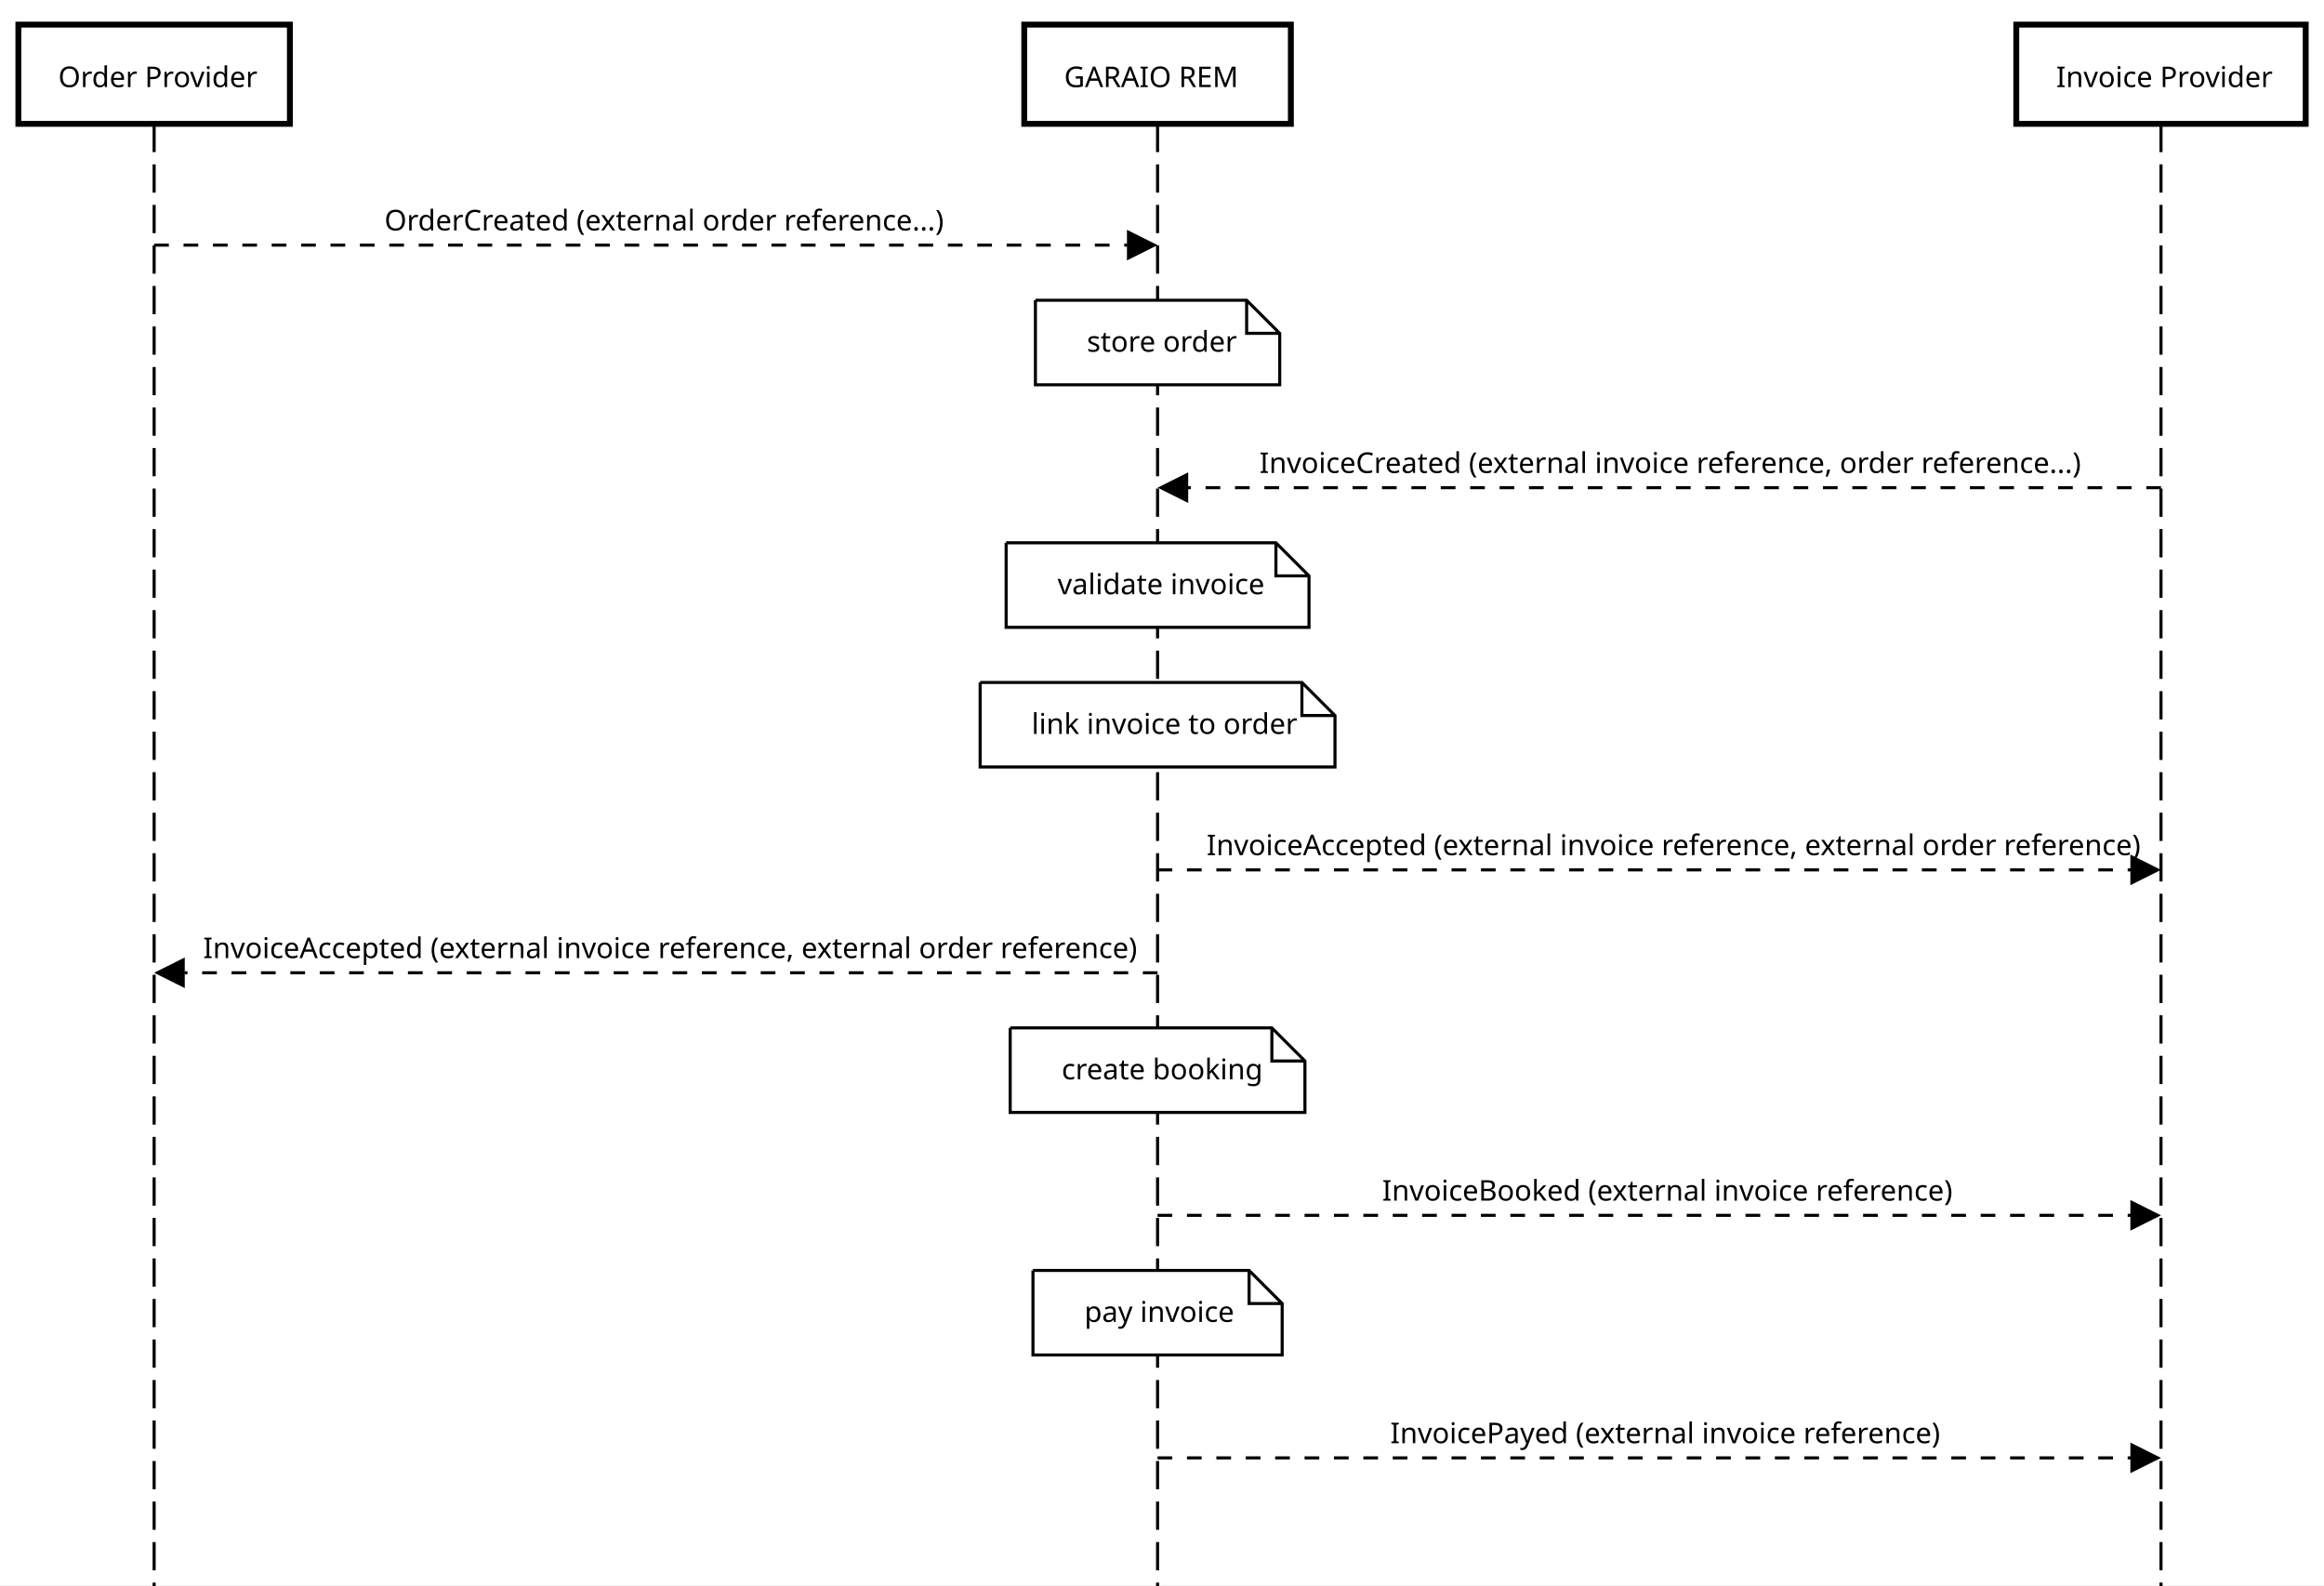
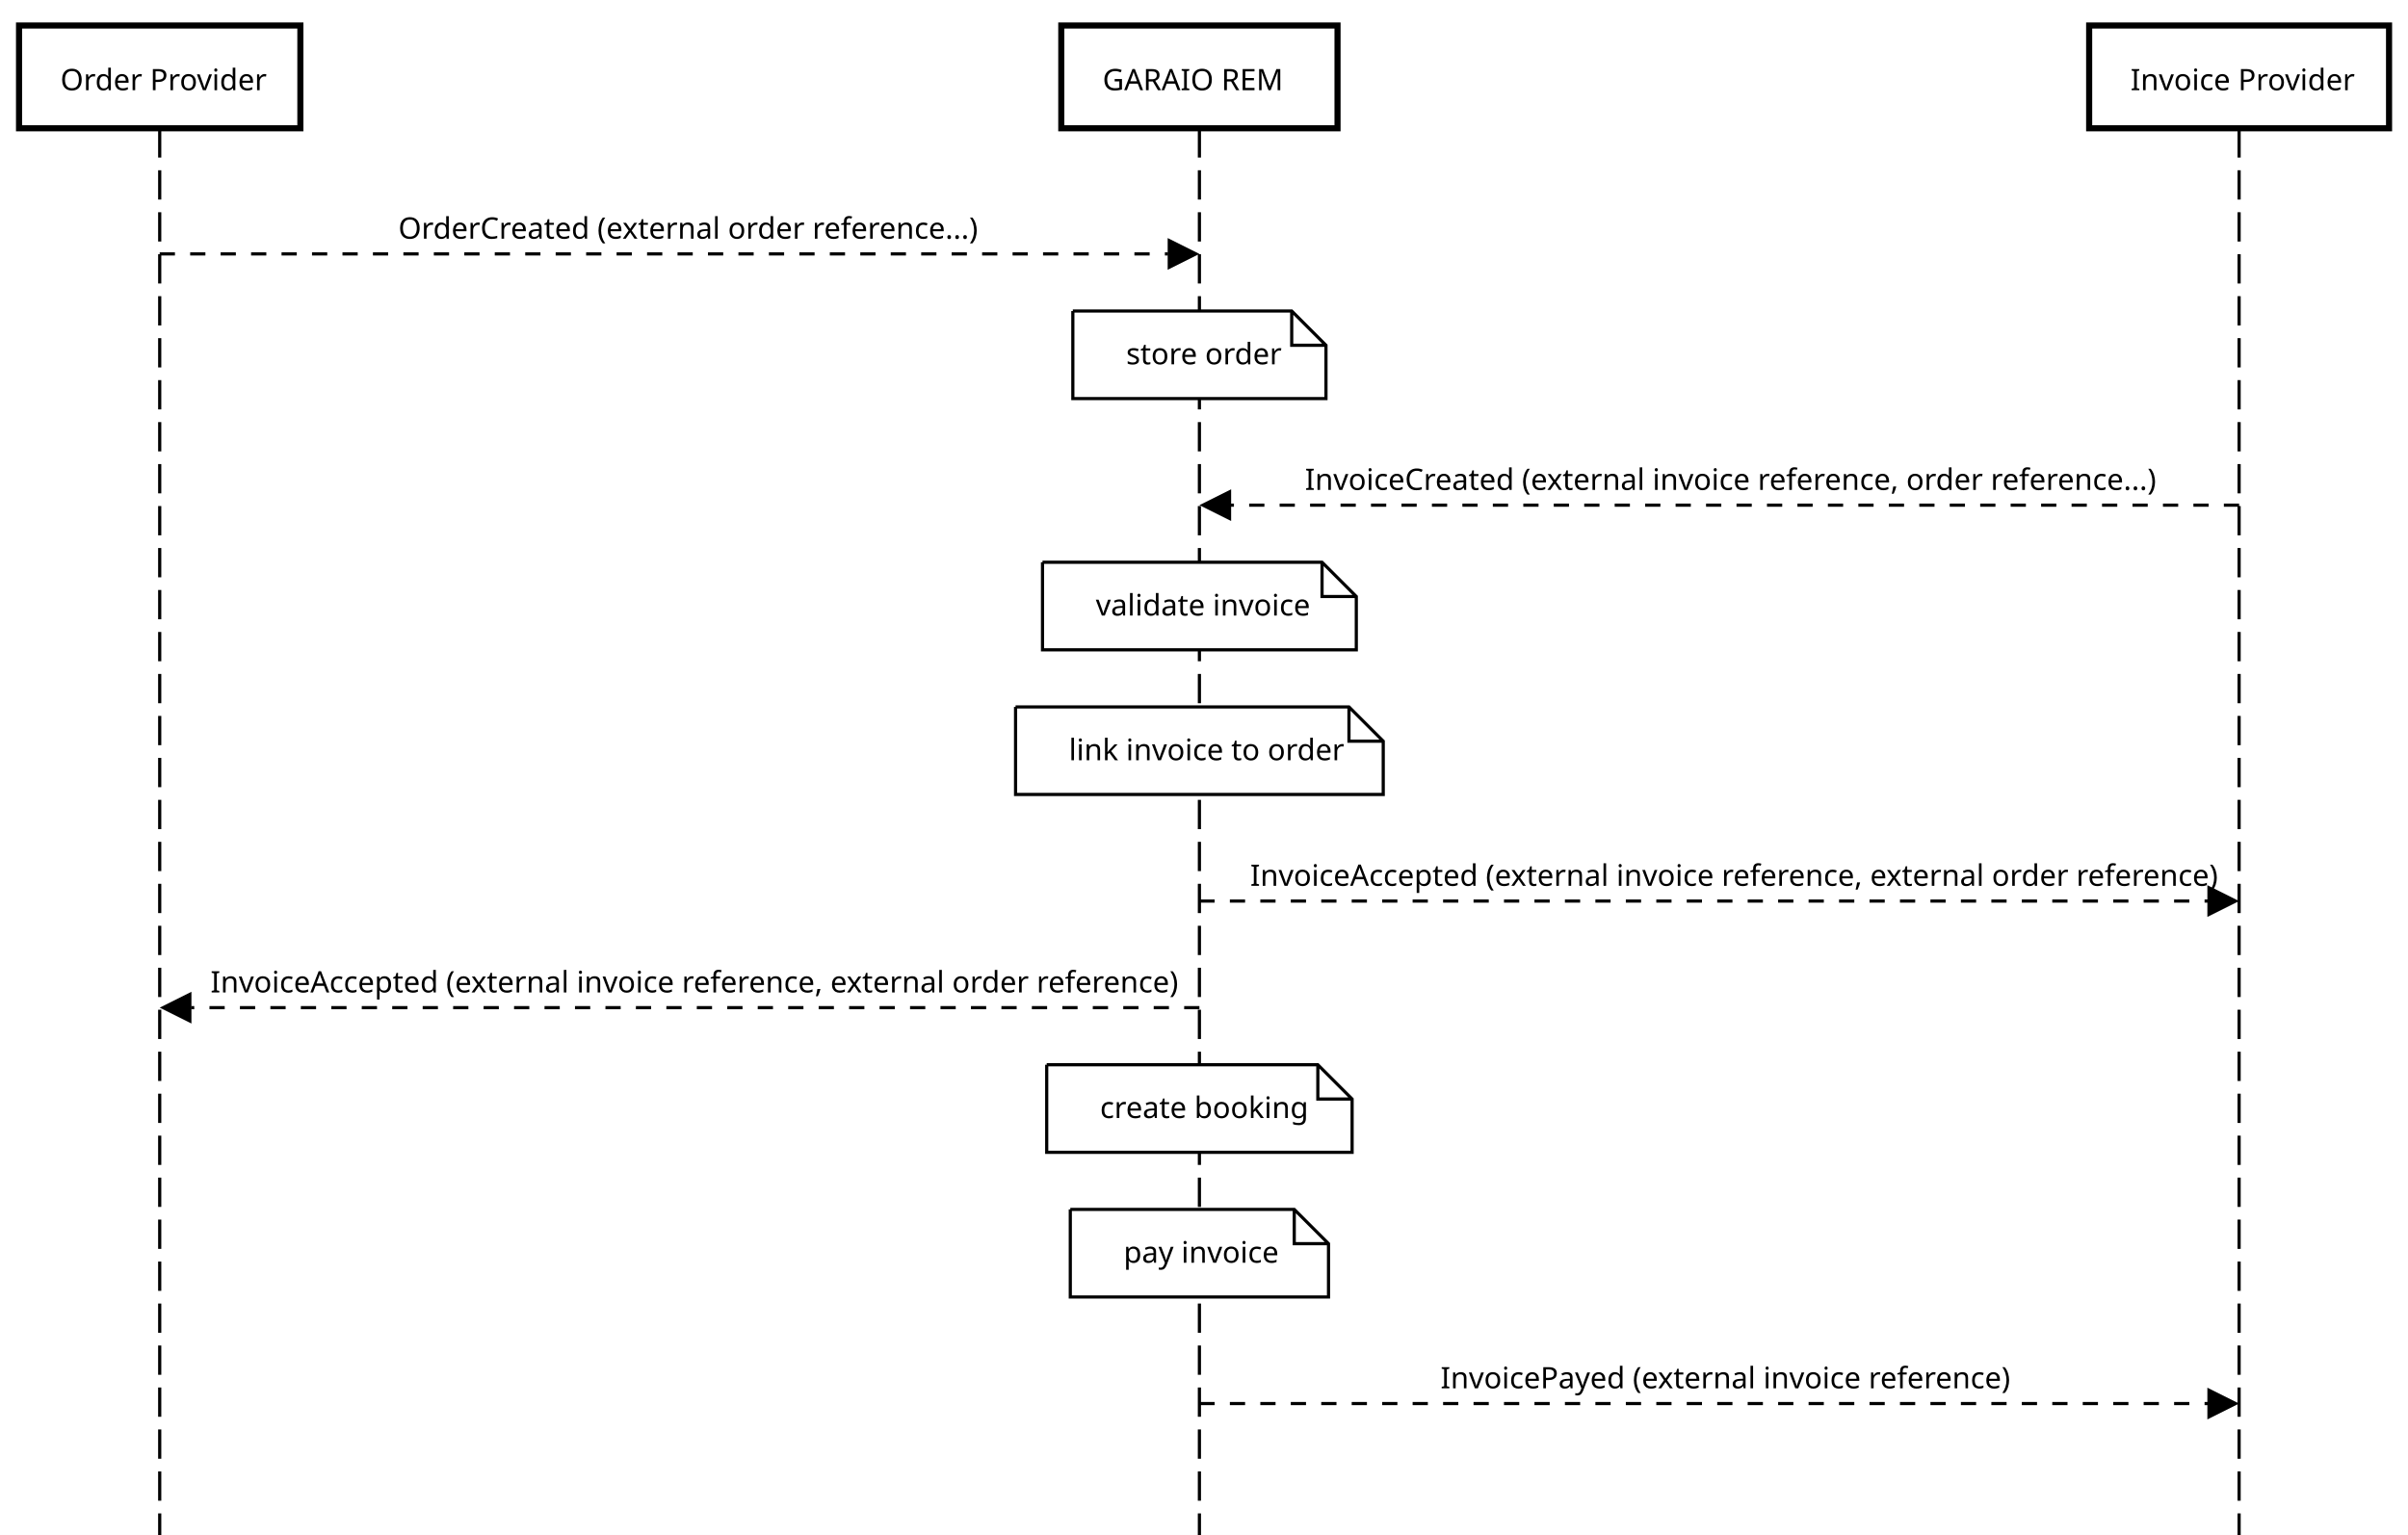
- <svg xmlns="http://www.w3.org/2000/svg" version="1.1" width="1192" height="813">
+ <svg xmlns="http://www.w3.org/2000/svg" version="1.1" width="1192" height="760">
  <defs />
  <g>
    <g />
    <g />
    <g />
    <g />
    <g />
    <g />
    <g />
    <g />
    <g />
    <g />
-     <g />
    <g>
-       <rect fill="white" stroke="none" x="0" y="0" width="1192" height="813" />
+       <rect fill="white" stroke="none" x="0" y="0" width="1192" height="760" />
    </g>
    <g />
    <g>
-       <path fill="none" stroke="black" paint-order="fill stroke markers" d=" M 79.057 63.519 L 79.057 813.682" stroke-miterlimit="10" stroke-width="1.571" stroke-dasharray="14.499,6.283" />
-       <path fill="none" stroke="black" paint-order="fill stroke markers" d=" M 593.726 63.519 L 593.726 813.682" stroke-miterlimit="10" stroke-width="1.571" stroke-dasharray="14.499,6.283" />
-       <path fill="none" stroke="black" paint-order="fill stroke markers" d=" M 1108.395 63.519 L 1108.395 813.682" stroke-miterlimit="10" stroke-width="1.571" stroke-dasharray="14.499,6.283" />
+       <path fill="none" stroke="black" paint-order="fill stroke markers" d=" M 79.057 63.519 L 79.057 760.906" stroke-miterlimit="10" stroke-width="1.571" stroke-dasharray="14.499,6.283" />
+       <path fill="none" stroke="black" paint-order="fill stroke markers" d=" M 593.726 63.519 L 593.726 760.906" stroke-miterlimit="10" stroke-width="1.571" stroke-dasharray="14.499,6.283" />
+       <path fill="none" stroke="black" paint-order="fill stroke markers" d=" M 1108.395 63.519 L 1108.395 760.906" stroke-miterlimit="10" stroke-width="1.571" stroke-dasharray="14.499,6.283" />
    </g>
    <g>
      <path fill="none" stroke="none" />
      <g>
        <path fill="white" stroke="black" paint-order="fill stroke markers" d=" M 9.424 12.628 L 148.689 12.628 L 148.689 63.519 L 9.424 63.519 L 9.424 12.628 Z" stroke-miterlimit="10" stroke-width="3.016" stroke-dasharray="" />
      </g>
      <g>
        <g />
        <text fill="black" stroke="none" font-family="sans-serif" font-size="11pt" font-style="normal" font-weight="normal" text-decoration="normal" x="29.875" y="44.67" text-anchor="start" dominant-baseline="alphabetic" xml:space="preserve">Order Provider</text>
      </g>
      <path fill="none" stroke="none" />
      <g>
        <path fill="white" stroke="black" paint-order="fill stroke markers" d=" M 525.353 12.628 L 662.098 12.628 L 662.098 63.519 L 525.353 63.519 L 525.353 12.628 Z" stroke-miterlimit="10" stroke-width="3.016" stroke-dasharray="" />
      </g>
      <g>
        <g />
        <text fill="black" stroke="none" font-family="sans-serif" font-size="11pt" font-style="normal" font-weight="normal" text-decoration="normal" x="545.803" y="44.67" text-anchor="start" dominant-baseline="alphabetic" xml:space="preserve">GARAIO REM</text>
      </g>
      <path fill="none" stroke="none" />
      <g>
        <path fill="white" stroke="black" paint-order="fill stroke markers" d=" M 1034.17 12.628 L 1182.619 12.628 L 1182.619 63.519 L 1034.17 63.519 L 1034.17 12.628 Z" stroke-miterlimit="10" stroke-width="3.016" stroke-dasharray="" />
      </g>
      <g>
        <g />
        <text fill="black" stroke="none" font-family="sans-serif" font-size="11pt" font-style="normal" font-weight="normal" text-decoration="normal" x="1054.62" y="44.67" text-anchor="start" dominant-baseline="alphabetic" xml:space="preserve">Invoice Provider</text>
      </g>
    </g>
    <g>
      <g>
        <g>
          <rect fill="white" stroke="none" x="194.338" y="101.215" width="284.107" height="24.503" />
        </g>
        <text fill="black" stroke="none" font-family="sans-serif" font-size="11pt" font-style="normal" font-weight="normal" text-decoration="normal" x="197.165" y="118.179" text-anchor="start" dominant-baseline="alphabetic" xml:space="preserve">OrderCreated (external order reference...)</text>
      </g>
      <g>
        <path fill="none" stroke="black" paint-order="fill stroke markers" d=" M 79.057 125.718 L 578.207 125.718" stroke-miterlimit="10" stroke-width="1.571" stroke-dasharray="7.539" />
        <g transform="translate(593.7256,125.7182) translate(-593.7256,-125.7182)">
          <path fill="black" stroke="none" paint-order="stroke fill markers" d=" M 578.019 117.865 L 593.726 125.718 L 578.019 133.572 Z" />
        </g>
      </g>
      <path fill="white" stroke="black" paint-order="fill stroke markers" d=" M 531.072 153.991 L 639.416 153.991 L 656.379 170.954 L 656.379 197.342 L 531.072 197.342 L 531.072 153.991 M 639.416 153.991 L 639.416 170.954 L 656.379 170.954" stroke-miterlimit="10" stroke-width="1.571" stroke-dasharray="" />
      <g>
        <text fill="black" stroke="none" font-family="sans-serif" font-size="11pt" font-style="normal" font-weight="normal" text-decoration="normal" x="557.46" y="180.378" text-anchor="start" dominant-baseline="alphabetic" xml:space="preserve">store order</text>
      </g>
      <g>
        <g>
          <rect fill="white" stroke="none" x="643.133" y="225.614" width="415.855" height="24.503" />
        </g>
        <text fill="black" stroke="none" font-family="sans-serif" font-size="11pt" font-style="normal" font-weight="normal" text-decoration="normal" x="645.96" y="242.578" text-anchor="start" dominant-baseline="alphabetic" xml:space="preserve">InvoiceCreated (external invoice reference, order reference...)</text>
      </g>
      <g>
        <path fill="none" stroke="black" paint-order="fill stroke markers" d=" M 1108.395 250.117 L 609.244 250.117" stroke-miterlimit="10" stroke-width="1.571" stroke-dasharray="7.539" />
        <g transform="translate(593.7256,250.1171) translate(-593.7256,-250.1171)">
          <path fill="black" stroke="none" paint-order="stroke fill markers" d=" M 609.433 242.264 L 593.726 250.117 L 609.433 257.971 Z" />
        </g>
      </g>
      <path fill="white" stroke="black" paint-order="fill stroke markers" d=" M 516.057 278.39 L 654.43 278.39 L 671.394 295.353 L 671.394 321.741 L 516.057 321.741 L 516.057 278.39 M 654.43 278.39 L 654.43 295.353 L 671.394 295.353" stroke-miterlimit="10" stroke-width="1.571" stroke-dasharray="" />
      <g>
        <text fill="black" stroke="none" font-family="sans-serif" font-size="11pt" font-style="normal" font-weight="normal" text-decoration="normal" x="542.445" y="304.777" text-anchor="start" dominant-baseline="alphabetic" xml:space="preserve">validate invoice</text>
      </g>
      <path fill="white" stroke="black" paint-order="fill stroke markers" d=" M 502.724 350.013 L 667.764 350.013 L 684.727 366.977 L 684.727 393.364 L 502.724 393.364 L 502.724 350.013 M 667.764 350.013 L 667.764 366.977 L 684.727 366.977" stroke-miterlimit="10" stroke-width="1.571" stroke-dasharray="" />
      <g>
        <text fill="black" stroke="none" font-family="sans-serif" font-size="11pt" font-style="normal" font-weight="normal" text-decoration="normal" x="529.111" y="376.401" text-anchor="start" dominant-baseline="alphabetic" xml:space="preserve">link invoice to order</text>
      </g>
      <g>
        <g>
          <rect fill="white" stroke="none" x="616.029" y="421.637" width="470.061" height="24.503" />
        </g>
        <text fill="black" stroke="none" font-family="sans-serif" font-size="11pt" font-style="normal" font-weight="normal" text-decoration="normal" x="618.857" y="438.6" text-anchor="start" dominant-baseline="alphabetic" xml:space="preserve">InvoiceAccepted (external invoice reference, external order reference)</text>
      </g>
      <g>
        <path fill="none" stroke="black" paint-order="fill stroke markers" d=" M 593.726 446.14 L 1092.876 446.14" stroke-miterlimit="10" stroke-width="1.571" stroke-dasharray="7.539" />
        <g transform="translate(1108.395,446.1395) translate(-1108.395,-446.1395)">
          <path fill="black" stroke="none" paint-order="stroke fill markers" d=" M 1092.688 438.286 L 1108.395 446.14 L 1092.688 453.993 Z" />
        </g>
      </g>
      <g>
        <g>
          <rect fill="white" stroke="none" x="101.361" y="474.412" width="470.061" height="24.503" />
        </g>
        <text fill="black" stroke="none" font-family="sans-serif" font-size="11pt" font-style="normal" font-weight="normal" text-decoration="normal" x="104.188" y="491.375" text-anchor="start" dominant-baseline="alphabetic" xml:space="preserve">InvoiceAccepted (external invoice reference, external order reference)</text>
      </g>
      <g>
        <path fill="none" stroke="black" paint-order="fill stroke markers" d=" M 593.726 498.915 L 94.575 498.915" stroke-miterlimit="10" stroke-width="1.571" stroke-dasharray="7.539" />
        <g transform="translate(79.0567,498.9148) translate(-79.0567,-498.9148)">
          <path fill="black" stroke="none" paint-order="stroke fill markers" d=" M 94.764 491.061 L 79.057 498.915 L 94.764 506.768 Z" />
        </g>
      </g>
      <path fill="white" stroke="black" paint-order="fill stroke markers" d=" M 518.138 527.187 L 652.35 527.187 L 669.314 544.151 L 669.314 570.538 L 518.138 570.538 L 518.138 527.187 M 652.35 527.187 L 652.35 544.151 L 669.314 544.151" stroke-miterlimit="10" stroke-width="1.571" stroke-dasharray="" />
      <g>
        <text fill="black" stroke="none" font-family="sans-serif" font-size="11pt" font-style="normal" font-weight="normal" text-decoration="normal" x="544.525" y="553.575" text-anchor="start" dominant-baseline="alphabetic" xml:space="preserve">create booking</text>
      </g>
+       <path fill="white" stroke="black" paint-order="fill stroke markers" d=" M 529.816 598.811 L 640.672 598.811 L 657.635 615.774 L 657.635 642.162 L 529.816 642.162 L 529.816 598.811 M 640.672 598.811 L 640.672 615.774 L 657.635 615.774" stroke-miterlimit="10" stroke-width="1.571" stroke-dasharray="" />
      <g>
-         <g>
-           <rect fill="white" stroke="none" x="706.073" y="598.811" width="289.973" height="24.503" />
-         </g>
-         <text fill="black" stroke="none" font-family="sans-serif" font-size="11pt" font-style="normal" font-weight="normal" text-decoration="normal" x="708.901" y="615.774" text-anchor="start" dominant-baseline="alphabetic" xml:space="preserve">InvoiceBooked (external invoice reference)</text>
-       </g>
-       <g>
-         <path fill="none" stroke="black" paint-order="fill stroke markers" d=" M 593.726 623.314 L 1092.876 623.314" stroke-miterlimit="10" stroke-width="1.571" stroke-dasharray="7.539" />
-         <g transform="translate(1108.395,623.3137) translate(-1108.395,-623.3137)">
-           <path fill="black" stroke="none" paint-order="stroke fill markers" d=" M 1092.688 615.46 L 1108.395 623.314 L 1092.688 631.167 Z" />
-         </g>
-       </g>
-       <path fill="white" stroke="black" paint-order="fill stroke markers" d=" M 529.816 651.586 L 640.672 651.586 L 657.635 668.55 L 657.635 694.937 L 529.816 694.937 L 529.816 651.586 M 640.672 651.586 L 640.672 668.55 L 657.635 668.55" stroke-miterlimit="10" stroke-width="1.571" stroke-dasharray="" />
-       <g>
-         <text fill="black" stroke="none" font-family="sans-serif" font-size="11pt" font-style="normal" font-weight="normal" text-decoration="normal" x="556.204" y="677.974" text-anchor="start" dominant-baseline="alphabetic" xml:space="preserve">pay invoice</text>
+         <text fill="black" stroke="none" font-family="sans-serif" font-size="11pt" font-style="normal" font-weight="normal" text-decoration="normal" x="556.204" y="625.198" text-anchor="start" dominant-baseline="alphabetic" xml:space="preserve">pay invoice</text>
      </g>
      <g>
        <g>
-           <rect fill="white" stroke="none" x="710.245" y="723.21" width="281.631" height="24.503" />
+           <rect fill="white" stroke="none" x="710.245" y="670.434" width="281.631" height="24.503" />
        </g>
-         <text fill="black" stroke="none" font-family="sans-serif" font-size="11pt" font-style="normal" font-weight="normal" text-decoration="normal" x="713.072" y="740.173" text-anchor="start" dominant-baseline="alphabetic" xml:space="preserve">InvoicePayed (external invoice reference)</text>
+         <text fill="black" stroke="none" font-family="sans-serif" font-size="11pt" font-style="normal" font-weight="normal" text-decoration="normal" x="713.072" y="687.398" text-anchor="start" dominant-baseline="alphabetic" xml:space="preserve">InvoicePayed (external invoice reference)</text>
      </g>
      <g>
-         <path fill="none" stroke="black" paint-order="fill stroke markers" d=" M 593.726 747.713 L 1092.876 747.713" stroke-miterlimit="10" stroke-width="1.571" stroke-dasharray="7.539" />
-         <g transform="translate(1108.395,747.7125) translate(-1108.395,-747.7125)">
-           <path fill="black" stroke="none" paint-order="stroke fill markers" d=" M 1092.688 739.859 L 1108.395 747.713 L 1092.688 755.566 Z" />
+         <path fill="none" stroke="black" paint-order="fill stroke markers" d=" M 593.726 694.937 L 1092.876 694.937" stroke-miterlimit="10" stroke-width="1.571" stroke-dasharray="7.539" />
+         <g transform="translate(1108.395,694.9372) translate(-1108.395,-694.9372)">
+           <path fill="black" stroke="none" paint-order="stroke fill markers" d=" M 1092.688 687.084 L 1108.395 694.937 L 1092.688 702.791 Z" />
        </g>
      </g>
    </g>
    <g />
    <g />
    <g />
  </g>
</svg>
